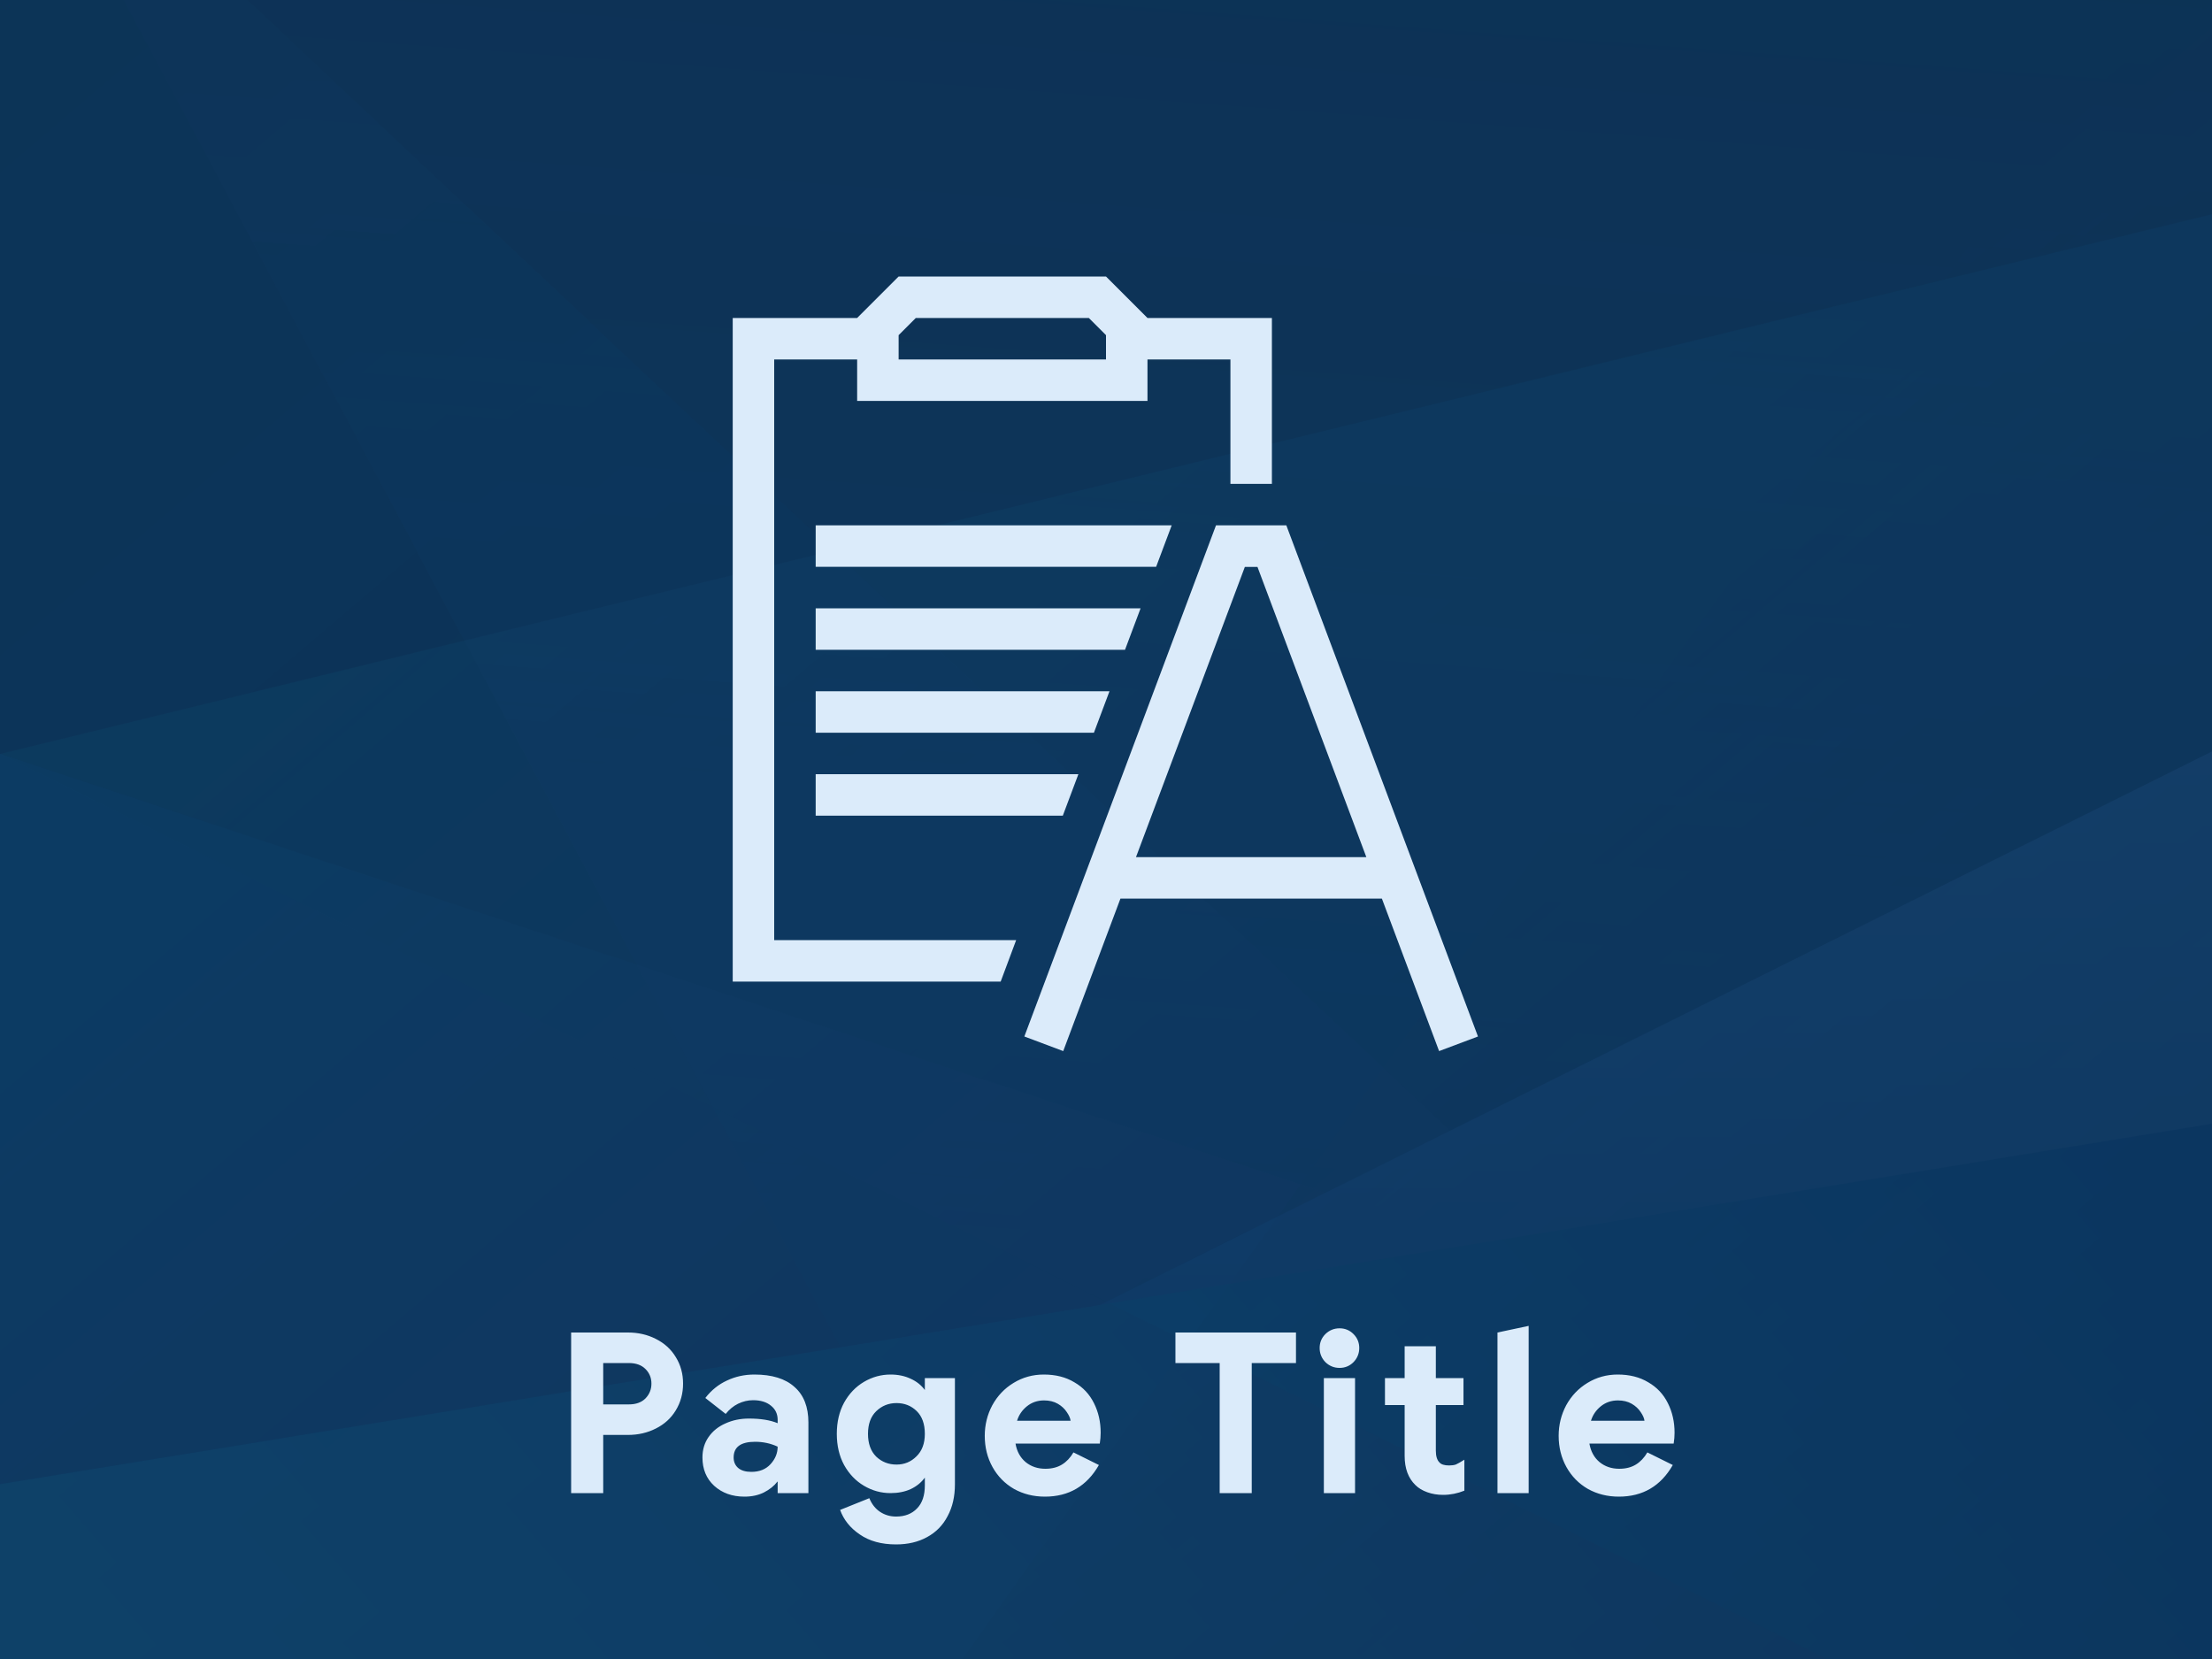
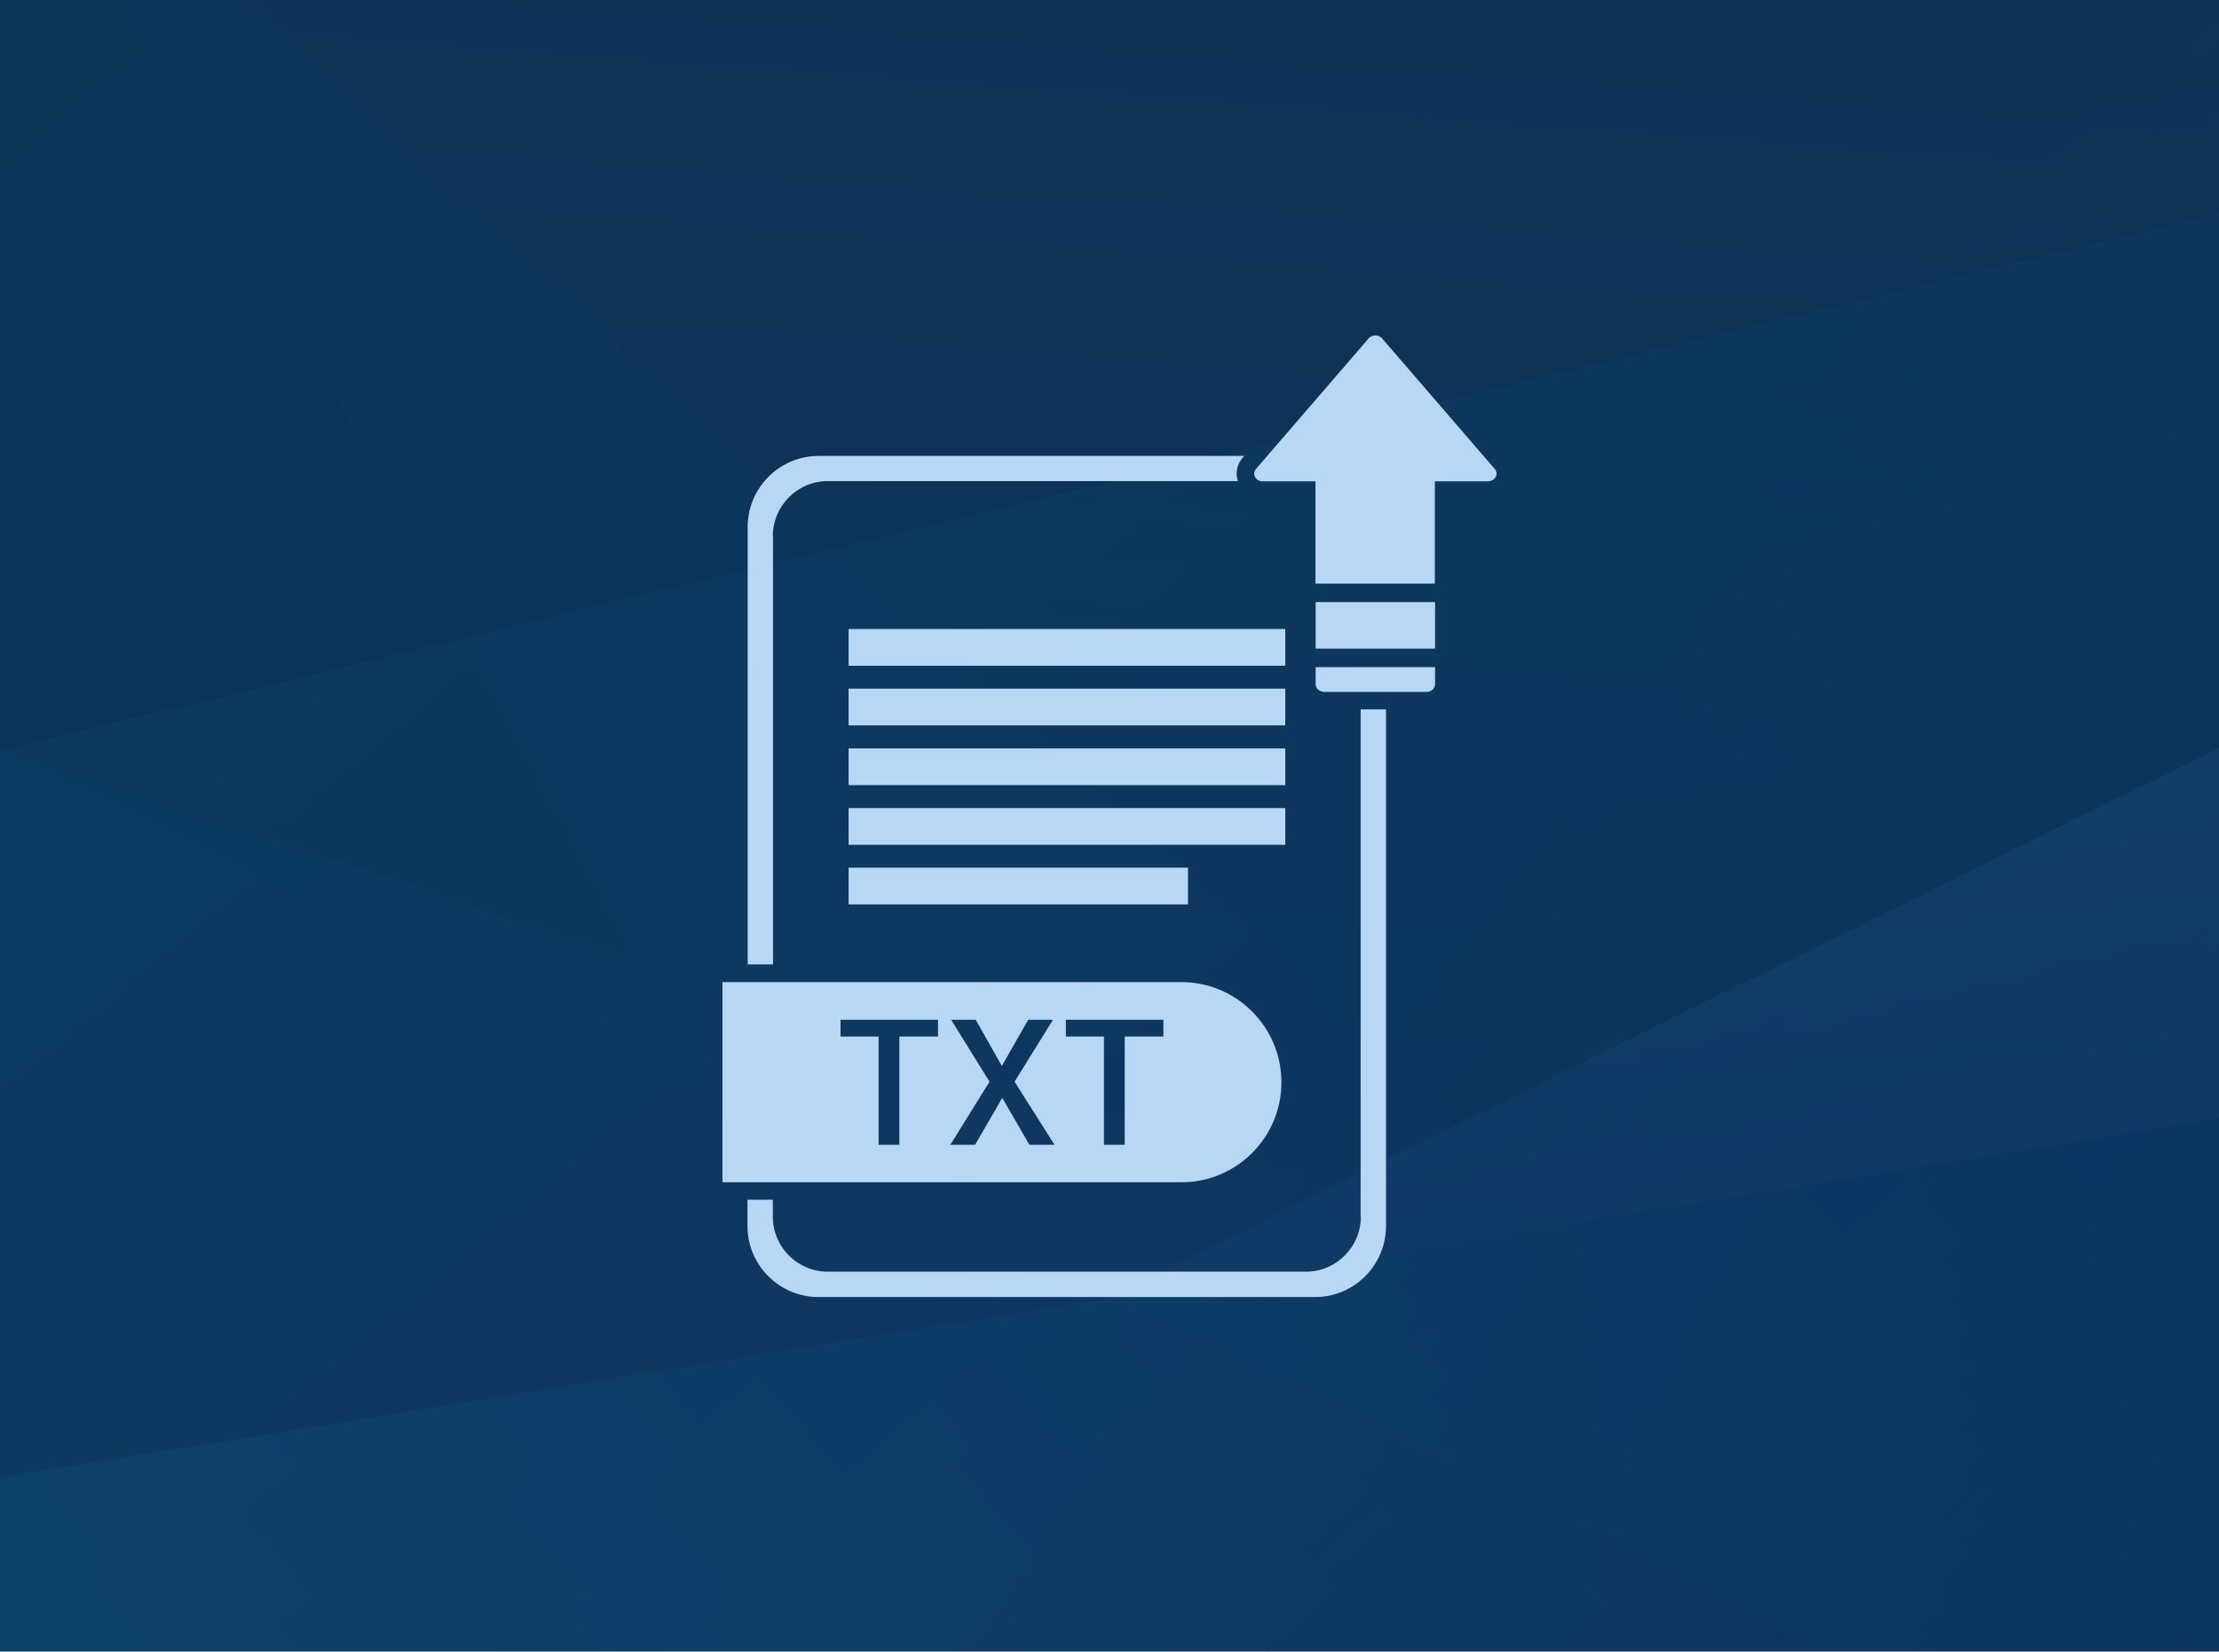
- <svg xmlns="http://www.w3.org/2000/svg" width="80" height="60" viewBox="0 0 80 60" fill="none">
+ <svg xmlns="http://www.w3.org/2000/svg" width="86" height="64" viewBox="0 0 86 64" fill="none">
  <g clip-path="url(#clip0)">
-     <rect width="80" height="60" fill="#0C3255" />
+     <rect width="86" height="64" fill="#0C3255" />
    <g opacity="0.15">
-       <path d="M80.219 7.695L4.02693e-06 27.266L0 67L80.219 67L80.219 7.695Z" fill="url(#paint0_linear)" fill-opacity="0.32" />
-       <path d="M7.64254e-06 -8.41L80.219 67L0 67L7.64254e-06 -8.41Z" fill="url(#paint1_linear)" fill-opacity="0.43" />
-       <path d="M7.64254e-06 -8.41L80.219 -3.757L80.219 67L40.108 67L7.64254e-06 -8.41Z" fill="url(#paint2_linear)" fill-opacity="0.42" />
-       <path d="M4.02693e-06 27.266L80.165 53.803L80.219 67L0 67L4.02693e-06 27.266Z" fill="url(#paint3_linear)" fill-opacity="0.45" />
-       <path d="M0 67L80.219 67L80.219 27.068L0 67Z" fill="url(#paint4_linear)" />
-       <path d="M1.35019e-06 53.678L80.219 40.606L80.219 67L0 67L1.35019e-06 53.678Z" fill="url(#paint5_linear)" />
-       <path d="M80.219 67L4.02693e-06 27.266L0 67L80.219 67Z" fill="url(#paint6_linear)" fill-opacity="0.23" />
-       <path d="M29.83 67L80.218 -3.757L80.218 67L29.83 67Z" fill="url(#paint7_linear)" fill-opacity="0.36" />
+       <path d="M86.236 8.208L4.02693e-06 29.084L0 71.467L86.236 71.467L86.236 8.208Z" fill="url(#paint0_linear)" fill-opacity="0.32" />
+       <path d="M7.64254e-06 -8.97L86.236 71.467L0 71.467L7.64254e-06 -8.97Z" fill="url(#paint1_linear)" fill-opacity="0.43" />
+       <path d="M7.64254e-06 -8.97L86.236 -4.007L86.236 71.467L43.116 71.467L7.64254e-06 -8.97Z" fill="url(#paint2_linear)" fill-opacity="0.42" />
+       <path d="M4.02693e-06 29.084L86.178 57.39L86.236 71.467L0 71.467L4.02693e-06 29.084Z" fill="url(#paint3_linear)" fill-opacity="0.45" />
+       <path d="M0 71.467L86.236 71.467L86.236 28.872L0 71.467Z" fill="url(#paint4_linear)" />
+       <path d="M1.35019e-06 57.256L86.236 43.313L86.236 71.467L0 71.467L1.35019e-06 57.256Z" fill="url(#paint5_linear)" />
+       <path d="M86.236 71.467L4.02693e-06 29.084L0 71.467L86.236 71.467Z" fill="url(#paint6_linear)" fill-opacity="0.23" />
+       <path d="M32.068 71.467L86.236 -4.007L86.236 71.467L32.068 71.467Z" fill="url(#paint7_linear)" fill-opacity="0.36" />
    </g>
-     <path d="M20.656 48.192H22.712C23.08 48.192 23.416 48.269 23.72 48.424C24.029 48.579 24.269 48.797 24.44 49.08C24.616 49.363 24.704 49.683 24.704 50.04C24.704 50.397 24.616 50.72 24.44 51.008C24.269 51.291 24.029 51.509 23.72 51.664C23.416 51.819 23.08 51.896 22.712 51.896H21.816V54H20.656V48.192ZM22.744 50.792C23 50.792 23.2 50.72 23.344 50.576C23.488 50.427 23.56 50.248 23.56 50.04C23.56 49.832 23.488 49.656 23.344 49.512C23.2 49.368 23 49.296 22.744 49.296H21.816V50.792H22.744ZM26.925 54.128C26.482 54.128 26.117 53.997 25.829 53.736C25.546 53.475 25.405 53.133 25.405 52.712C25.405 52.429 25.479 52.181 25.629 51.968C25.778 51.755 25.981 51.592 26.237 51.48C26.493 51.363 26.775 51.304 27.085 51.304C27.511 51.304 27.858 51.36 28.125 51.472V51.352C28.125 51.139 28.045 50.968 27.885 50.84C27.725 50.707 27.509 50.64 27.237 50.64C27.05 50.64 26.869 50.683 26.693 50.768C26.522 50.853 26.373 50.976 26.245 51.136L25.509 50.56C25.727 50.277 25.989 50.067 26.293 49.928C26.597 49.784 26.927 49.712 27.285 49.712C27.919 49.712 28.402 49.861 28.733 50.16C29.069 50.453 29.237 50.883 29.237 51.448V54H28.125V53.584H28.117C27.999 53.739 27.837 53.869 27.629 53.976C27.426 54.077 27.191 54.128 26.925 54.128ZM27.173 53.232C27.466 53.232 27.698 53.139 27.869 52.952C28.039 52.765 28.125 52.555 28.125 52.32C27.874 52.203 27.602 52.144 27.309 52.144C26.791 52.144 26.533 52.333 26.533 52.712C26.533 52.867 26.586 52.992 26.693 53.088C26.805 53.184 26.965 53.232 27.173 53.232ZM32.408 55.856C31.88 55.856 31.443 55.736 31.096 55.496C30.749 55.261 30.512 54.965 30.384 54.608L31.44 54.184C31.531 54.403 31.661 54.568 31.832 54.68C32.003 54.792 32.195 54.848 32.408 54.848C32.728 54.848 32.981 54.749 33.168 54.552C33.355 54.36 33.448 54.083 33.448 53.72V53.44C33.32 53.616 33.149 53.755 32.936 53.856C32.723 53.952 32.48 54 32.208 54C31.867 54 31.547 53.912 31.248 53.736C30.949 53.56 30.709 53.309 30.528 52.984C30.352 52.659 30.264 52.283 30.264 51.856C30.264 51.429 30.352 51.053 30.528 50.728C30.709 50.403 30.949 50.152 31.248 49.976C31.547 49.8 31.867 49.712 32.208 49.712C32.48 49.712 32.723 49.763 32.936 49.864C33.149 49.96 33.32 50.096 33.448 50.272V49.84H34.536V53.68C34.536 54.123 34.448 54.507 34.272 54.832C34.101 55.163 33.853 55.416 33.528 55.592C33.208 55.768 32.835 55.856 32.408 55.856ZM32.424 52.968C32.707 52.968 32.947 52.869 33.144 52.672C33.347 52.475 33.448 52.203 33.448 51.856C33.448 51.499 33.349 51.224 33.152 51.032C32.955 50.84 32.712 50.744 32.424 50.744C32.136 50.744 31.891 50.843 31.688 51.04C31.491 51.232 31.392 51.504 31.392 51.856C31.392 52.208 31.491 52.483 31.688 52.68C31.891 52.872 32.136 52.968 32.424 52.968ZM37.791 54.128C37.38 54.128 37.007 54.035 36.671 53.848C36.34 53.656 36.082 53.392 35.895 53.056C35.709 52.72 35.615 52.344 35.615 51.928C35.615 51.533 35.706 51.165 35.887 50.824C36.074 50.483 36.33 50.213 36.655 50.016C36.986 49.813 37.351 49.712 37.751 49.712C38.178 49.712 38.546 49.805 38.855 49.992C39.17 50.173 39.407 50.427 39.567 50.752C39.727 51.072 39.807 51.427 39.807 51.816C39.807 51.939 39.797 52.069 39.775 52.208H36.727C36.775 52.491 36.898 52.715 37.095 52.88C37.292 53.04 37.53 53.12 37.807 53.12C38.042 53.12 38.242 53.069 38.407 52.968C38.572 52.867 38.711 52.72 38.823 52.528L39.743 52.984C39.306 53.747 38.655 54.128 37.791 54.128ZM38.719 51.384C38.709 51.293 38.663 51.189 38.583 51.072C38.503 50.949 38.394 50.848 38.255 50.768C38.117 50.688 37.951 50.648 37.759 50.648C37.519 50.648 37.311 50.72 37.135 50.864C36.965 51.003 36.847 51.176 36.783 51.384H38.719ZM44.111 49.296H42.511V48.192H46.871V49.296H45.271V54H44.111V49.296ZM48.447 49.472C48.249 49.472 48.079 49.403 47.935 49.264C47.796 49.12 47.727 48.949 47.727 48.752C47.727 48.555 47.796 48.387 47.935 48.248C48.079 48.109 48.249 48.04 48.447 48.04C48.644 48.04 48.812 48.109 48.951 48.248C49.09 48.387 49.159 48.555 49.159 48.752C49.159 48.949 49.09 49.12 48.951 49.264C48.812 49.403 48.644 49.472 48.447 49.472ZM47.879 49.84H49.007V54H47.879V49.84ZM52.193 54.064C51.985 54.064 51.793 54.032 51.617 53.968C51.441 53.904 51.3 53.819 51.193 53.712C50.932 53.461 50.801 53.109 50.801 52.656V50.816H50.089V49.84H50.801V48.688H51.929V49.84H52.929V50.816H51.929V52.464C51.929 52.661 51.972 52.803 52.057 52.888C52.121 52.963 52.238 53 52.409 53C52.505 53 52.585 52.989 52.649 52.968C52.713 52.941 52.817 52.883 52.961 52.792V53.912C52.71 54.013 52.454 54.064 52.193 54.064ZM54.158 48.192L55.286 47.952V54H54.158V48.192ZM58.547 54.128C58.136 54.128 57.763 54.035 57.427 53.848C57.096 53.656 56.838 53.392 56.651 53.056C56.465 52.72 56.371 52.344 56.371 51.928C56.371 51.533 56.462 51.165 56.643 50.824C56.83 50.483 57.086 50.213 57.411 50.016C57.742 49.813 58.107 49.712 58.507 49.712C58.934 49.712 59.302 49.805 59.611 49.992C59.926 50.173 60.163 50.427 60.323 50.752C60.483 51.072 60.563 51.427 60.563 51.816C60.563 51.939 60.553 52.069 60.531 52.208H57.483C57.531 52.491 57.654 52.715 57.851 52.88C58.048 53.04 58.286 53.12 58.563 53.12C58.798 53.12 58.998 53.069 59.163 52.968C59.328 52.867 59.467 52.72 59.579 52.528L60.499 52.984C60.062 53.747 59.411 54.128 58.547 54.128ZM59.475 51.384C59.465 51.293 59.419 51.189 59.339 51.072C59.259 50.949 59.15 50.848 59.011 50.768C58.873 50.688 58.707 50.648 58.515 50.648C58.275 50.648 58.067 50.72 57.891 50.864C57.721 51.003 57.603 51.176 57.539 51.384H59.475Z" fill="#DBEBFA" />
-     <path d="M32.5 10L31 11.5H26.5V35.5H36.191L36.751 34H28V13H31V14.5H41.5V13H44.5V17.5H46V11.5H41.5L40 10H32.5ZM33.121 11.5H39.379L40 12.121V13H32.5V12.121L33.121 11.5ZM29.5 19V20.5H41.813L42.376 19H29.5ZM43.978 19L37.047 37.486L38.453 38.014L40.522 32.5H49.978L52.047 38.014L53.453 37.486L46.522 19H43.978ZM45.022 20.503H45.478L49.416 31H41.084L45.022 20.503ZM29.5 22V23.5H40.688L41.251 22H29.5ZM29.5 25V26.5H39.563L40.126 25H29.5ZM29.5 28V29.5H38.438L39.001 28H29.5Z" fill="#DBEBFA" />
+     <path d="M49.812 24.376H32.889V25.799H49.812V24.376Z" fill="#B8D7F5" />
+     <path d="M49.812 26.686H32.889V28.11H49.812V26.686Z" fill="#B8D7F5" />
+     <path d="M49.812 29.003H32.889V30.426H49.812V29.003Z" fill="#B8D7F5" />
+     <path d="M49.812 31.314H32.889V32.737H49.812V31.314Z" fill="#B8D7F5" />
+     <path d="M46.042 33.624H32.889V35.047H46.042V33.624Z" fill="#B8D7F5" />
+     <path d="M57.913 18.153L53.554 13.101C53.419 12.966 53.188 12.966 53.054 13.101L48.695 18.153C48.501 18.347 48.65 18.652 48.941 18.652H50.983V22.617H55.61V18.652H57.652C57.958 18.652 58.107 18.347 57.913 18.153Z" fill="#B8D7F5" />
+     <path d="M55.618 23.332H50.99V25.135H55.618V23.332Z" fill="#B8D7F5" />
+     <path d="M50.99 26.515C50.99 26.679 51.139 26.813 51.326 26.813H55.283C55.469 26.813 55.618 26.679 55.618 26.515V25.852H50.99V26.515Z" fill="#B8D7F5" />
+     <path d="M52.741 47.149C52.741 48.326 51.787 49.28 50.61 49.28H32.084C30.906 49.28 29.952 48.326 29.952 47.149V46.493H28.969V47.507C28.969 49.034 30.206 50.264 31.726 50.264H50.96C52.488 50.264 53.717 49.027 53.717 47.507V27.49H52.733V47.149H52.741Z" fill="#B8D7F5" />
+     <path d="M29.953 20.776C29.953 19.598 30.907 18.644 32.084 18.644H47.972C47.868 18.316 47.95 17.951 48.196 17.698L48.225 17.668H31.734C30.206 17.668 28.977 18.905 28.977 20.425V37.371H29.96V20.776H29.953Z" fill="#B8D7F5" />
+     <path d="M49.663 41.94C49.663 39.801 47.927 38.058 45.781 38.058H28V45.815H45.788C47.927 45.815 49.663 44.079 49.663 41.94ZM36.354 40.167H34.856V44.362H34.051V40.167H32.576V39.518H36.354V40.167ZM39.894 44.362L38.843 42.544L37.792 44.362H36.831L38.351 41.918L36.861 39.518H37.814L38.828 41.307L39.849 39.518H40.81L39.32 41.918L40.87 44.362H39.894ZM45.088 40.167H43.59V44.362H42.785V40.167H41.309V39.518H45.088V40.167Z" fill="#B8D7F5" />
  </g>
  <defs>
-     <linearGradient id="paint0_linear" x1="11.73" y1="21.44" x2="69.517" y2="89.215" gradientUnits="userSpaceOnUse">
+     <linearGradient id="paint0_linear" x1="12.61" y1="22.869" x2="74.172" y2="95.635" gradientUnits="userSpaceOnUse">
      <stop stop-color="#1FBEF2" />
      <stop offset="1" stop-color="#0047B4" />
    </linearGradient>
-     <linearGradient id="paint1_linear" x1="-22.753" y1="16.541" x2="54.101" y2="106.678" gradientUnits="userSpaceOnUse">
+     <linearGradient id="paint1_linear" x1="-24.459" y1="17.644" x2="57.415" y2="114.419" gradientUnits="userSpaceOnUse">
      <stop stop-color="#007FD3" stop-opacity="0.3" />
      <stop offset="0.274" stop-color="#0E71C5" stop-opacity="0.492" />
      <stop offset="0.793" stop-color="#344CA2" stop-opacity="0.855" />
      <stop offset="1" stop-color="#453C92" />
    </linearGradient>
-     <linearGradient id="paint2_linear" x1="46.191" y1="-9.899" x2="41.15" y2="58.067" gradientUnits="userSpaceOnUse">
+     <linearGradient id="paint2_linear" x1="49.655" y1="-10.559" x2="44.32" y2="61.944" gradientUnits="userSpaceOnUse">
      <stop stop-color="#3E87E2" stop-opacity="0" />
      <stop offset="0.383" stop-color="#2971D2" stop-opacity="0.383" />
      <stop offset="1" stop-color="#0047B4" />
    </linearGradient>
-     <linearGradient id="paint3_linear" x1="-4.594" y1="35.358" x2="53.193" y2="103.133" gradientUnits="userSpaceOnUse">
+     <linearGradient id="paint3_linear" x1="-4.939" y1="37.716" x2="56.623" y2="110.482" gradientUnits="userSpaceOnUse">
      <stop stop-color="#007FD3" />
      <stop offset="0.006" stop-color="#017ED2" />
      <stop offset="0.265" stop-color="#1E61B6" />
      <stop offset="0.52" stop-color="#344DA2" />
      <stop offset="0.768" stop-color="#414096" />
      <stop offset="1" stop-color="#453C92" />
    </linearGradient>
-     <linearGradient id="paint4_linear" x1="40.109" y1="27.068" x2="40.109" y2="67" gradientUnits="userSpaceOnUse">
+     <linearGradient id="paint4_linear" x1="43.117" y1="28.873" x2="43.117" y2="71.467" gradientUnits="userSpaceOnUse">
      <stop stop-color="#3E87E2" />
      <stop offset="1" stop-color="#0047B4" />
    </linearGradient>
-     <linearGradient id="paint5_linear" x1="-9.418" y1="80.815" x2="67.928" y2="13.906" gradientUnits="userSpaceOnUse">
+     <linearGradient id="paint5_linear" x1="-10.125" y1="86.203" x2="72.468" y2="14.197" gradientUnits="userSpaceOnUse">
      <stop stop-color="#1FBEF2" />
      <stop offset="1" stop-color="#0047B4" />
    </linearGradient>
-     <linearGradient id="paint6_linear" x1="-9.253" y1="39.331" x2="48.534" y2="107.106" gradientUnits="userSpaceOnUse">
+     <linearGradient id="paint6_linear" x1="-9.947" y1="41.953" x2="51.615" y2="114.719" gradientUnits="userSpaceOnUse">
      <stop stop-color="#007FD3" />
      <stop offset="0.109" stop-color="#126EC2" />
      <stop offset="0.29" stop-color="#2858AD" />
      <stop offset="0.486" stop-color="#38489E" />
      <stop offset="0.706" stop-color="#423F95" />
      <stop offset="1" stop-color="#453C92" />
    </linearGradient>
-     <linearGradient id="paint7_linear" x1="47.123" y1="27.192" x2="84.937" y2="71.542" gradientUnits="userSpaceOnUse">
+     <linearGradient id="paint7_linear" x1="50.658" y1="29.005" x2="90.942" y2="76.621" gradientUnits="userSpaceOnUse">
      <stop stop-color="#3C436E" stop-opacity="0" />
      <stop offset="0.196" stop-color="#2F365A" stop-opacity="0.196" />
      <stop offset="0.489" stop-color="#202643" stop-opacity="0.489" />
      <stop offset="0.764" stop-color="#171C35" stop-opacity="0.764" />
      <stop offset="1" stop-color="#141930" />
    </linearGradient>
    <clipPath id="clip0">
-       <rect width="80" height="60" fill="white" />
+       <rect width="86" height="64" fill="white" />
    </clipPath>
  </defs>
</svg>
